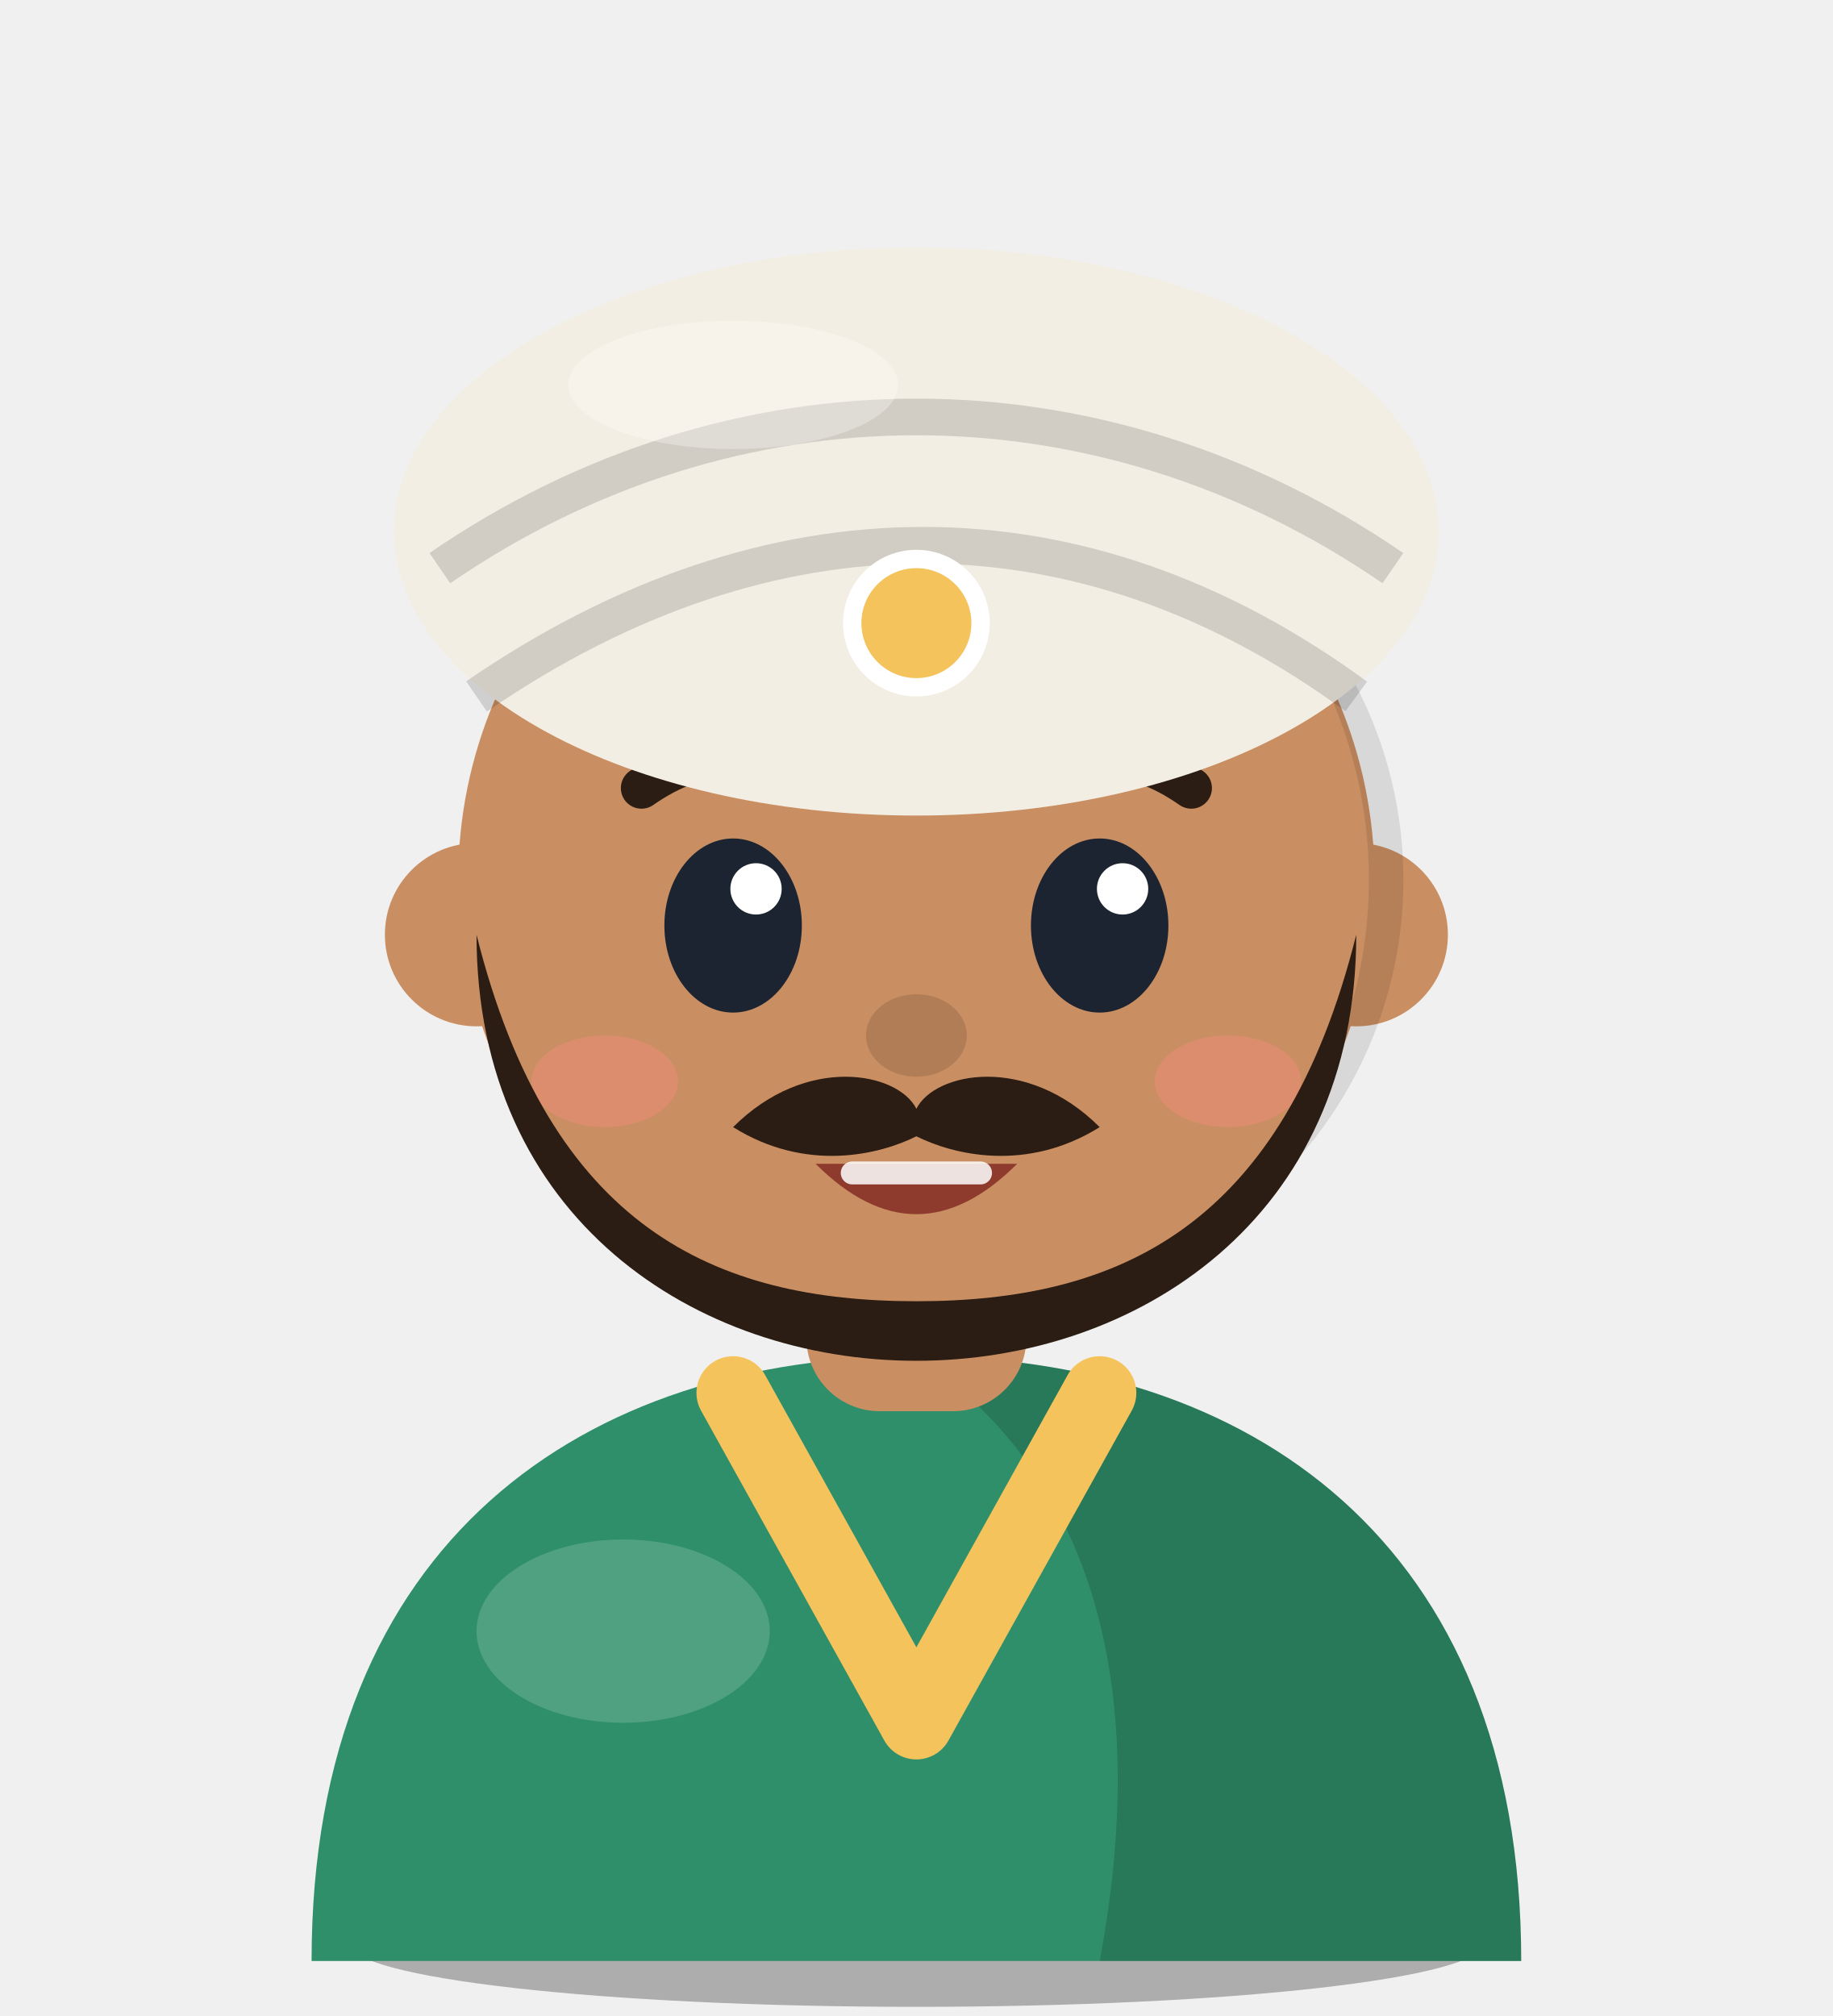
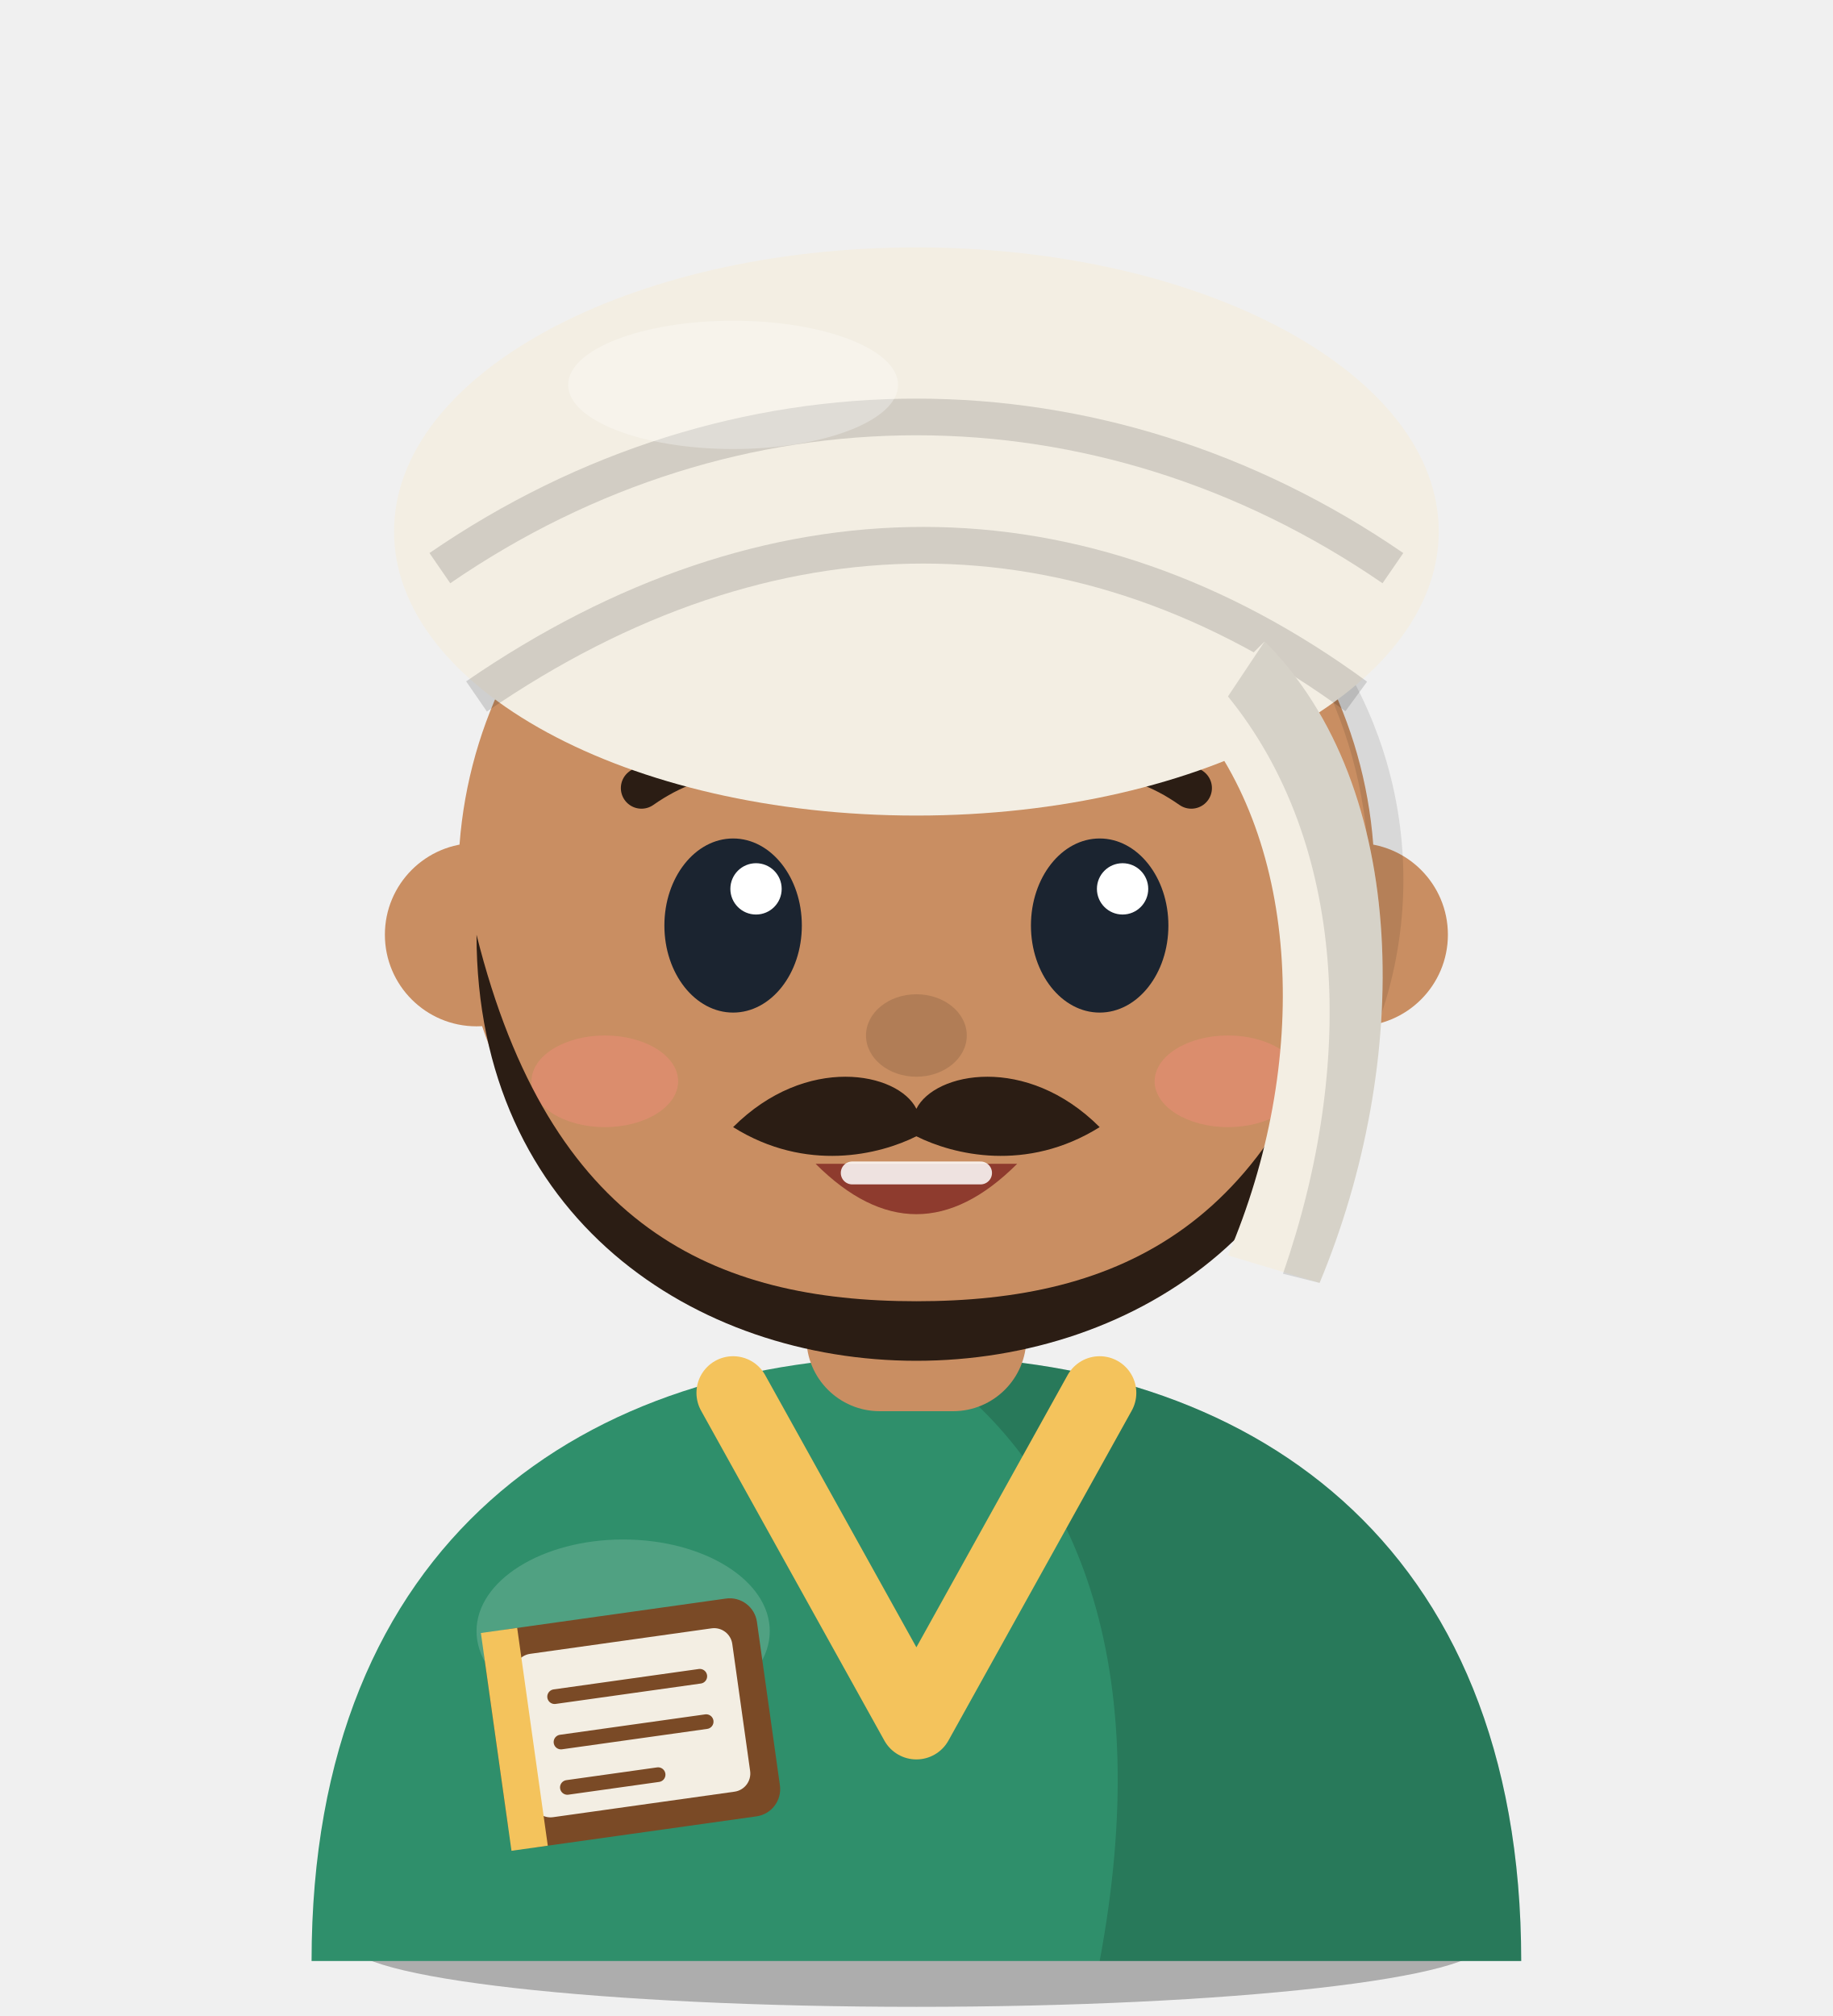
<svg xmlns="http://www.w3.org/2000/svg" width="400" height="440" viewBox="0 0 200 220" role="img" aria-label="Ibn Battuta">
  <ellipse cx="100" cy="212" rx="62" ry="7" fill="#000000" opacity=".28" />
  <g>
    <path d="M34 214 C34 168 64 148 100 148 C136 148 166 168 166 214 Z" fill="#2F8F6B" />
    <path d="M100 148 C136 148 166 168 166 214 L120 214 C126 182 118 160 100 148 Z" fill="#000000" opacity=".16" />
    <ellipse cx="68" cy="178" rx="16" ry="10" fill="#FFFFFF" opacity=".16" />
    <g>
      <path d="M80 152 L100 188 L120 152" fill="none" stroke="#F4C35C" stroke-width="8" stroke-linecap="round" stroke-linejoin="round" />
+     </g>
+     <g aria-label="The Rihla, his travel narrative">
+       <rect x="54" y="176" width="30" height="24" rx="3" fill="#7A4A26" transform="rotate(-8 69 188)" />
+       <rect x="57" y="179" width="24" height="18" rx="2" fill="#F3EEE3" transform="rotate(-8 69 188)" />
+       <path d="M61 184 h16 M61 189 h16 M61 194 h10" stroke="#7A4A26" stroke-width="1.6" stroke-linecap="round" transform="rotate(-8 69 188)" />
+       <rect x="54" y="176" width="4" height="24" fill="#F4C35C" transform="rotate(-8 69 188)" />
    </g>
    <rect x="88" y="130" width="24" height="24" rx="8" fill="#C98E62" />
    <rect x="88" y="130" width="24" height="12" fill="#000000" opacity=".12" />
    <circle cx="52" cy="102" r="10" fill="#C98E62" />
    <circle cx="148" cy="102" r="10" fill="#C98E62" />
    <circle cx="100" cy="96" r="50" fill="#C98E62" />
    <path d="M128 55 A50 50 0 0 1 128 137 A46 46 0 0 0 128 55 Z" fill="#000000" opacity=".10" />
    <ellipse cx="80" cy="72" rx="18" ry="11" fill="#FFFFFF" opacity=".28" />
    <path d="M70 86 q10 -7 20 0" fill="none" stroke="#2B1D14" stroke-width="4.5" stroke-linecap="round" />
    <path d="M110 86 q10 -7 20 0" fill="none" stroke="#2B1D14" stroke-width="4.5" stroke-linecap="round" />
    <ellipse cx="80" cy="101" rx="7.5" ry="9.5" fill="#1B2430" />
    <ellipse cx="120" cy="101" rx="7.5" ry="9.5" fill="#1B2430" />
    <circle cx="82.5" cy="97" r="2.8" fill="#FFFFFF" />
    <circle cx="122.5" cy="97" r="2.8" fill="#FFFFFF" />
    <ellipse cx="66" cy="118" rx="8" ry="5" fill="#F28C7A" opacity=".45" />
    <ellipse cx="134" cy="118" rx="8" ry="5" fill="#F28C7A" opacity=".45" />
    <ellipse cx="100" cy="113" rx="5.5" ry="4.5" fill="#000000" opacity=".12" />
    <g fill="#2B1D14">
      <path d="M52 102 C52 164 148 164 148 102 C140 134 122 142 100 142 C78 142 60 134 52 102 Z" />
    </g>
    <g fill="#2B1D14">
      <path d="M80 123 C88 115 98 117 100 121 C102 117 112 115 120 123 C112 128 104 126 100 124 C96 126 88 128 80 123 Z" />
    </g>
    <path d="M89 127 q11 11 22 0 Z" fill="#8E3B2E" />
    <path d="M93 128 h14" stroke="#FFFFFF" stroke-width="2.5" stroke-linecap="round" opacity=".85" />
    <g>
      <ellipse cx="100" cy="58" rx="57" ry="31" fill="#F3EEE3" />
      <path d="M48 62 C80 40 120 40 152 62M52 76 C84 54 118 54 148 76" fill="none" stroke="#000000" stroke-opacity=".14" stroke-width="4" />
      <ellipse cx="80" cy="42" rx="18" ry="7" fill="#FFFFFF" opacity=".3" />
-       <circle cx="100" cy="68" r="7" fill="#F4C35C" stroke="#FFFFFF" stroke-width="2" />
+       <path d="M138 70 C154 86 154 116 144 140 L134 137 C143 116 142 92 130 78 Z" fill="#F3EEE3" />
+       <path d="M138 70 C154 86 154 116 144 140 L140 139 C148 116 147 92 134 76 Z" fill="#000000" opacity=".12" />
    </g>
  </g>
</svg>
